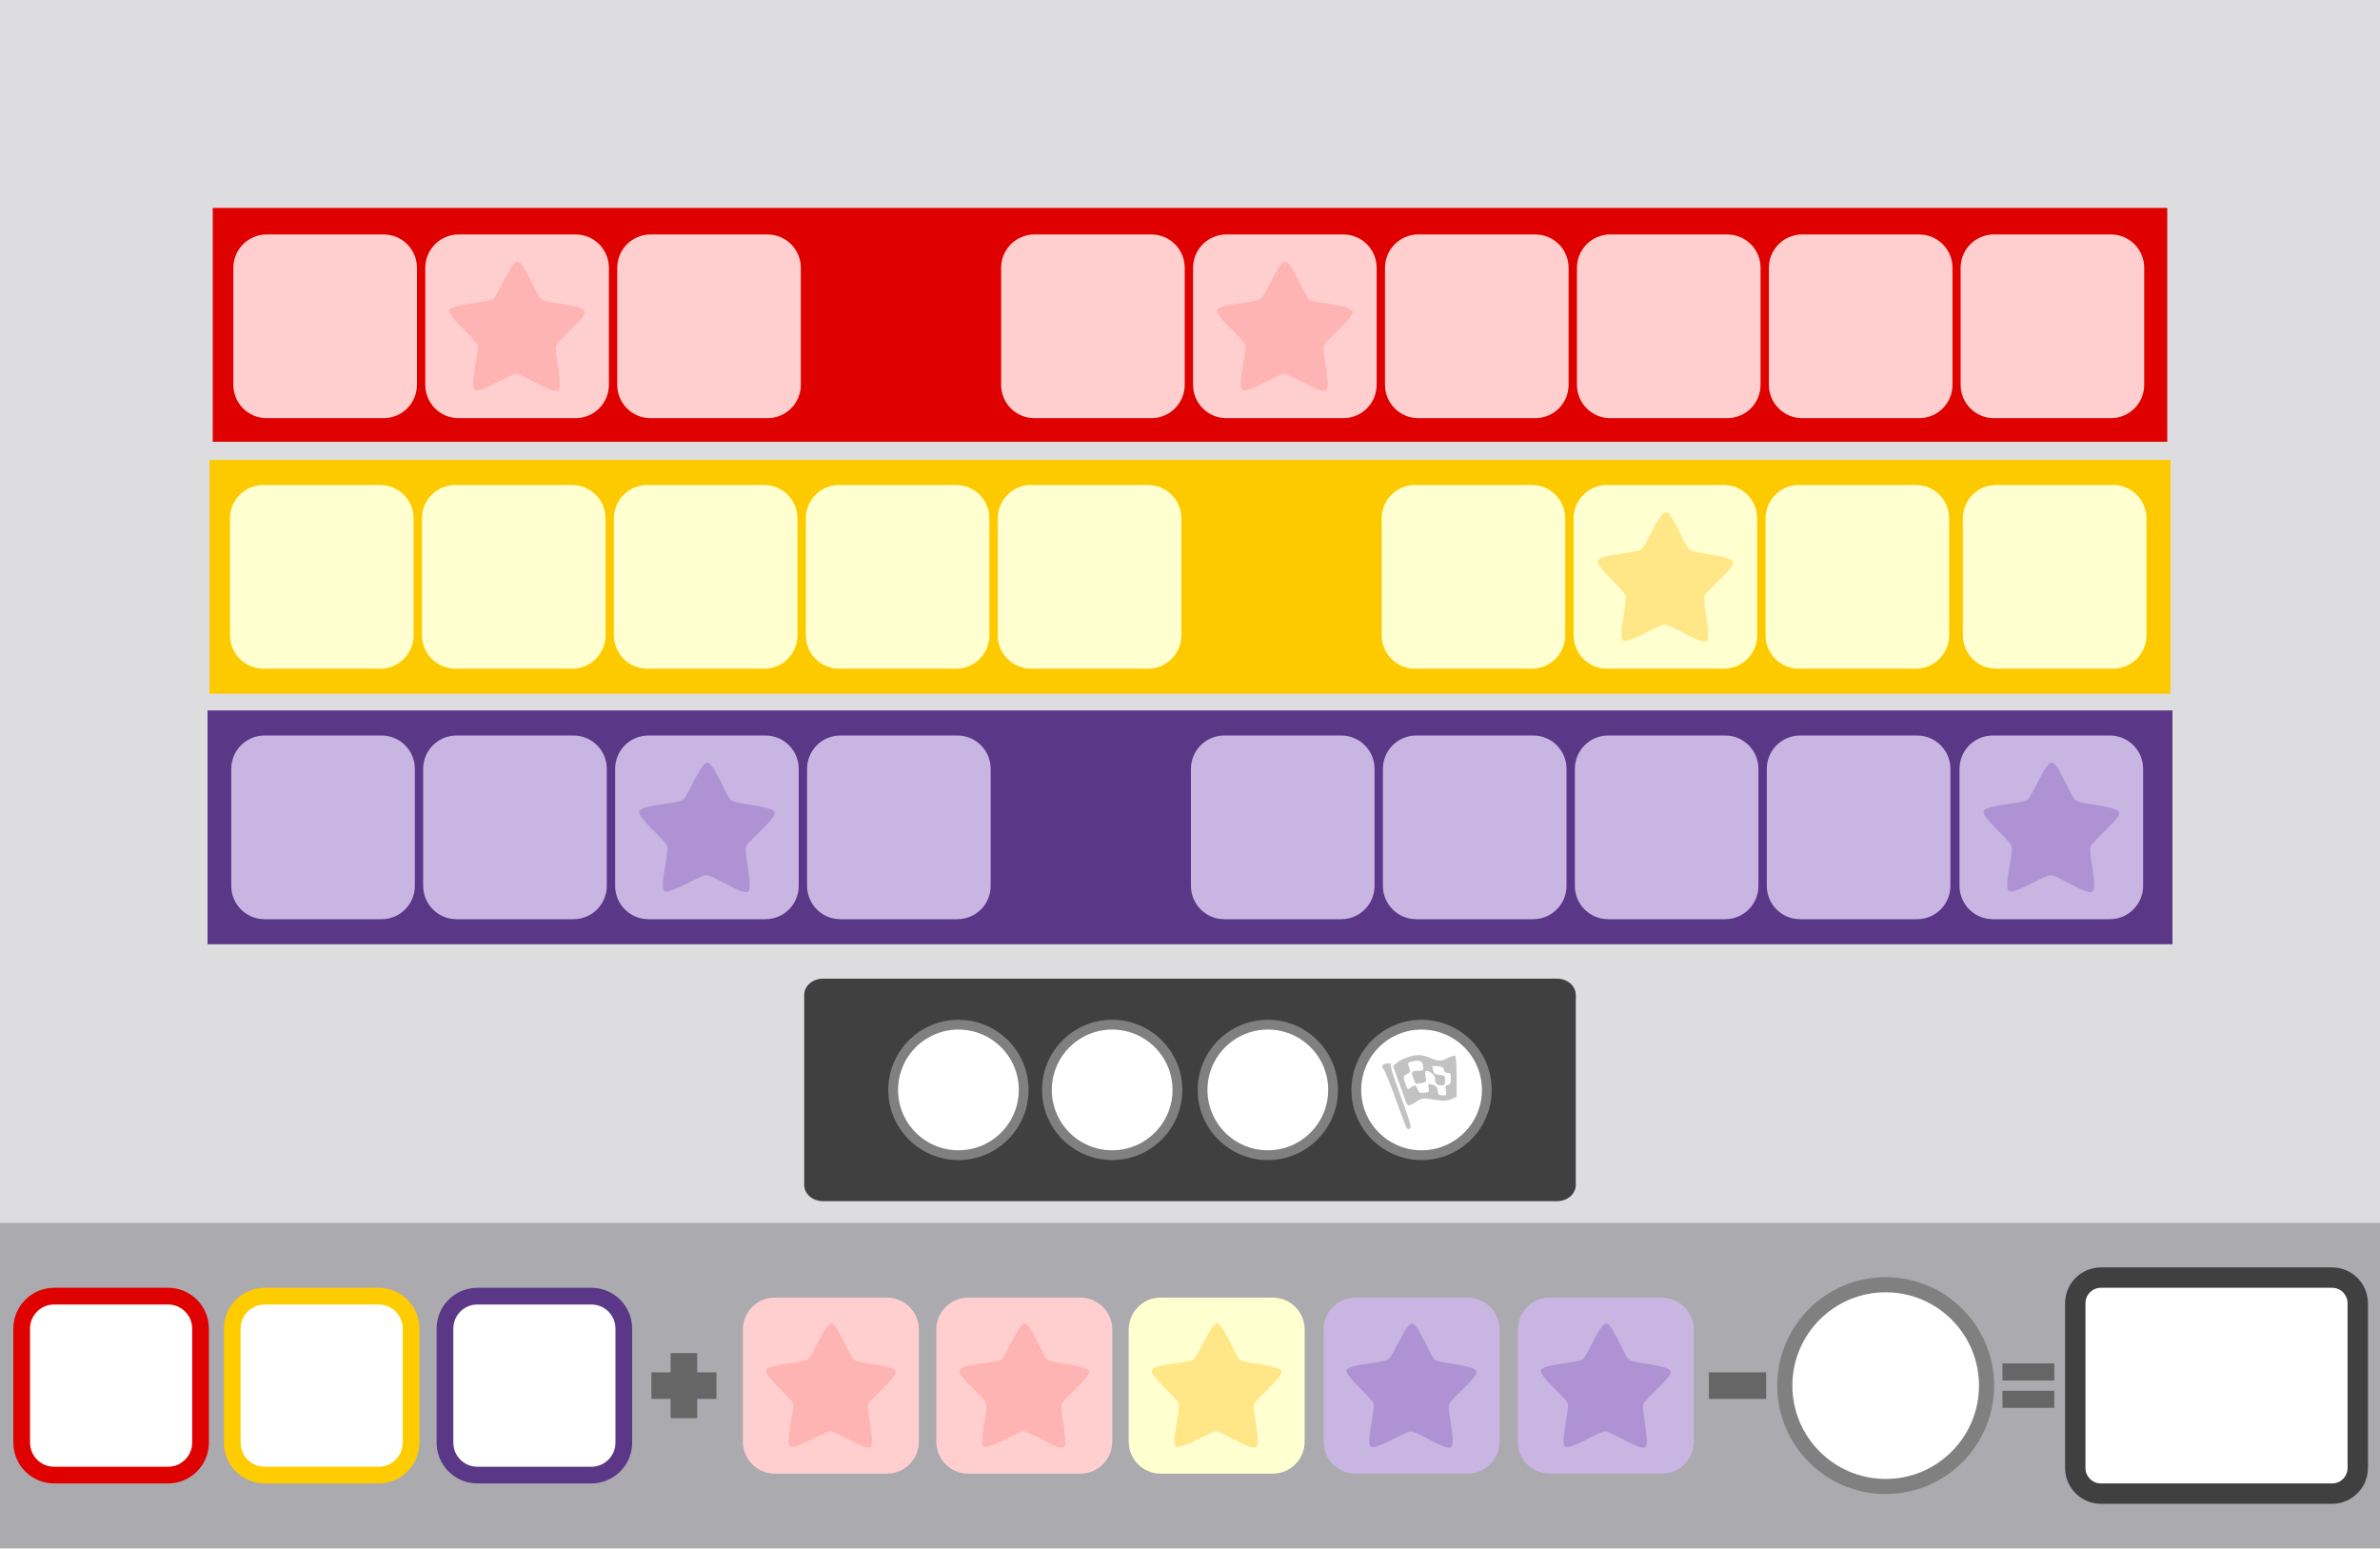
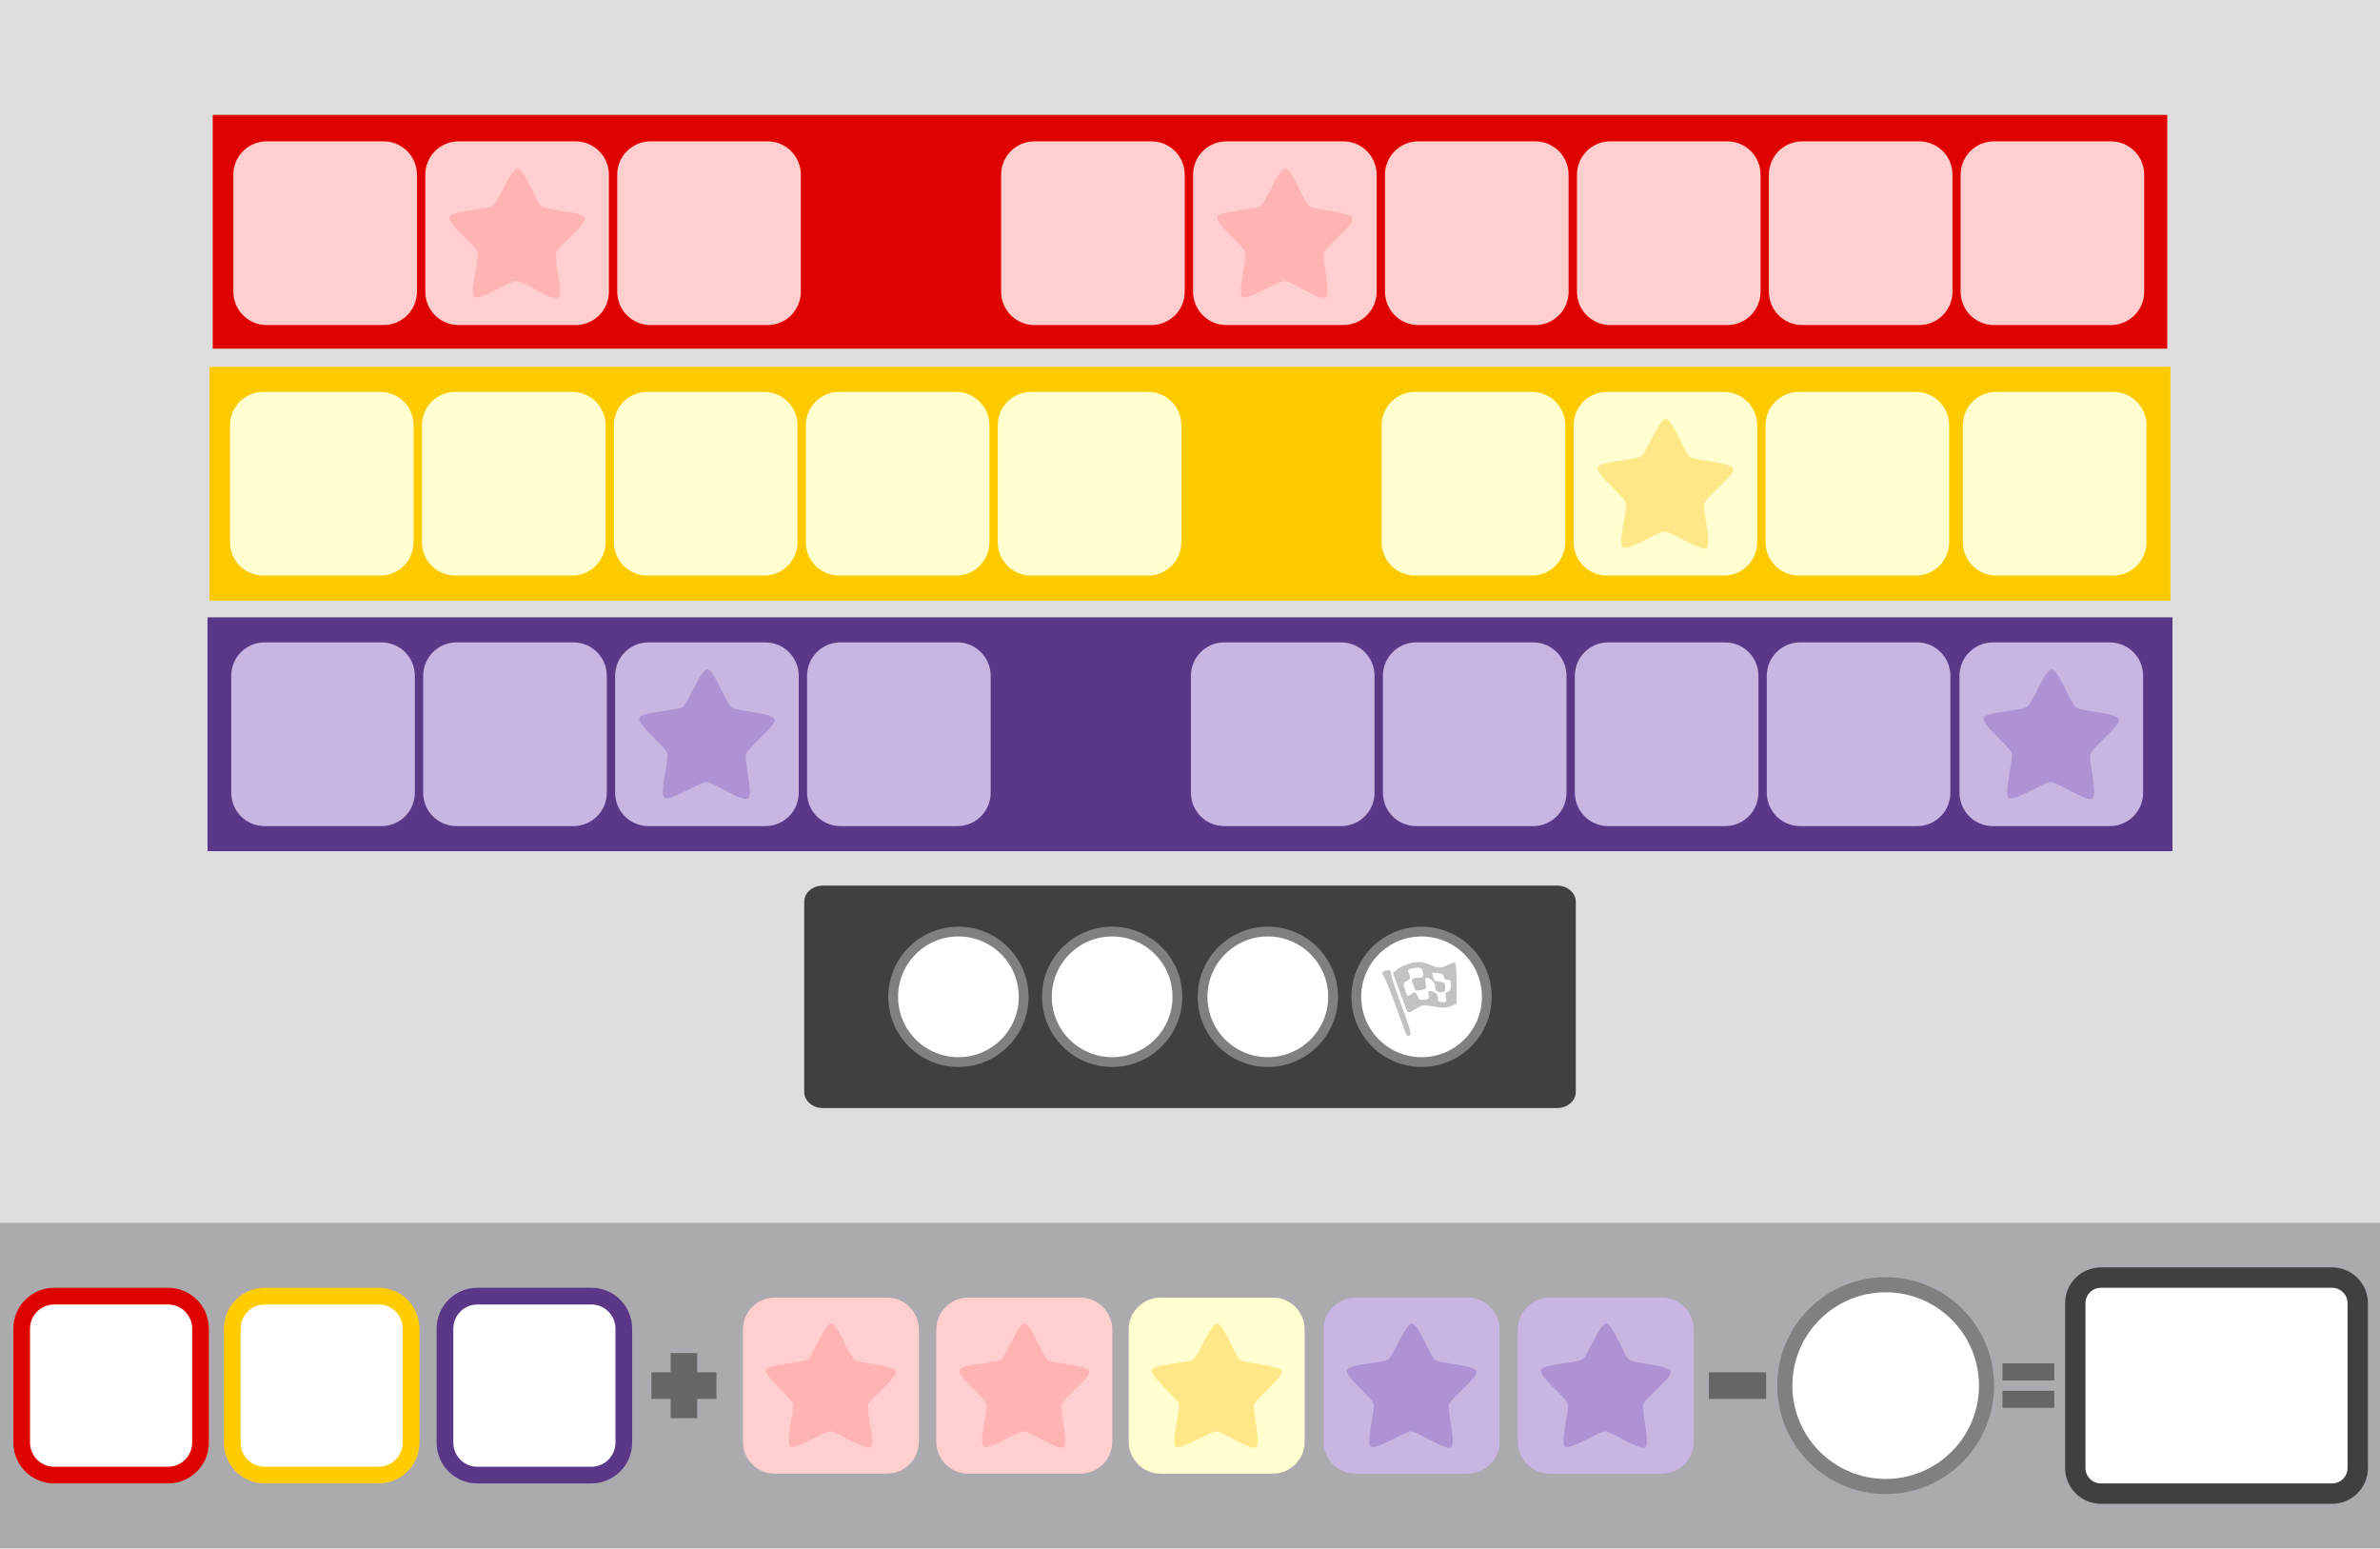
<svg xmlns="http://www.w3.org/2000/svg" width="584.266" height="380.070" viewBox="0 0 584.266 380.070">
  <rect x="0.000" y="0.000" width="584.266" height="321.613" fill="#dddddf" />
  <rect x="0.000" y="300.195" width="584.266" height="79.875" fill="#aaaaaf" />
-   <rect x="52.223" y="51.047" width="479.820" height="57.398" fill="#df0000" />
-   <rect x="50.947" y="174.394" width="482.371" height="57.398" fill="#5a3787" />
-   <rect x="51.432" y="112.894" width="481.402" height="57.398" fill="#fdca00" />
-   <path d="M 65.477,57.550 L 94.160,57.550 C 98.703,57.550 102.356,61.207 102.356,65.750 L 102.356,94.449 C 102.356,98.992 98.703,102.648 94.160,102.648 L 65.477,102.648 C 60.938,102.648 57.285,98.992 57.285,94.449 L 57.285,65.750 C 57.285,61.207 60.938,57.550 65.477,57.550" fill="#ffcfcf" />
-   <path d="M 253.961,57.550 L 282.641,57.550 C 287.180,57.550 290.836,61.207 290.836,65.750 L 290.836,94.449 C 290.836,98.992 287.180,102.648 282.641,102.648 L 253.961,102.648 C 249.422,102.648 245.766,98.992 245.766,94.449 L 245.766,65.750 C 245.766,61.207 249.422,57.550 253.961,57.550" fill="#ffcfcf" />
-   <path d="M 301.078,57.550 L 329.762,57.550 C 334.301,57.550 337.953,61.207 337.953,65.750 L 337.953,94.449 C 337.953,98.992 334.301,102.648 329.762,102.648 L 301.078,102.648 C 296.539,102.648 292.887,98.992 292.887,94.449 L 292.887,65.750 C 292.887,61.207 296.539,57.550 301.078,57.550" fill="#ffcfcf" />
-   <path d="M 395.317,57.550 L 424.000,57.550 C 428.543,57.550 432.199,61.207 432.199,65.750 L 432.199,94.449 C 432.199,98.992 428.543,102.648 424.000,102.648 L 395.317,102.648 C 390.781,102.648 387.125,98.992 387.125,94.449 L 387.125,65.750 C 387.125,61.207 390.781,57.550 395.317,57.550" fill="#ffcfcf" />
-   <path d="M 442.438,57.550 L 471.121,57.550 C 475.660,57.550 479.317,61.207 479.317,65.750 L 479.317,94.449 C 479.317,98.992 475.660,102.648 471.121,102.648 L 442.438,102.648 C 437.899,102.648 434.246,98.992 434.246,94.449 L 434.246,65.750 C 434.246,61.207 437.899,57.550 442.438,57.550" fill="#ffcfcf" />
-   <path d="M 112.602,57.550 L 141.285,57.550 C 145.821,57.550 149.477,61.207 149.477,65.750 L 149.477,94.449 C 149.477,98.992 145.821,102.648 141.285,102.648 L 112.602,102.648 C 108.059,102.648 104.403,98.992 104.403,94.449 L 104.403,65.750 C 104.403,61.207 108.059,57.550 112.602,57.550" fill="#ffcfcf" />
-   <path d="M 64.659,119.050 L 93.338,119.050 C 97.881,119.050 101.537,122.707 101.537,127.246 L 101.537,155.945 C 101.537,160.488 97.881,164.144 93.338,164.144 L 64.659,164.144 C 60.120,164.144 56.463,160.488 56.463,155.945 L 56.463,127.246 C 56.463,122.707 60.120,119.050 64.659,119.050" fill="#ffffcf" />
-   <path d="M 111.776,119.050 L 140.459,119.050 C 145.002,119.050 148.655,122.707 148.655,127.246 L 148.655,155.945 C 148.655,160.488 145.002,164.144 140.459,164.144 L 111.776,164.144 C 107.237,164.144 103.584,160.488 103.584,155.945 L 103.584,127.246 C 103.584,122.707 107.237,119.050 111.776,119.050" fill="#ffffcf" />
-   <path d="M 158.901,119.050 L 187.584,119.050 C 192.120,119.050 195.776,122.707 195.776,127.246 L 195.776,155.945 C 195.776,160.488 192.120,164.144 187.584,164.144 L 158.901,164.144 C 154.358,164.144 150.702,160.488 150.702,155.945 L 150.702,127.246 C 150.702,122.707 154.358,119.050 158.901,119.050" fill="#ffffcf" />
-   <path d="M 206.018,119.050 L 234.702,119.050 C 239.241,119.050 242.893,122.707 242.893,127.246 L 242.893,155.945 C 242.893,160.488 239.241,164.144 234.702,164.144 L 206.018,164.144 C 201.479,164.144 197.823,160.488 197.823,155.945 L 197.823,127.246 C 197.823,122.707 201.479,119.050 206.018,119.050" fill="#ffffcf" />
-   <path d="M 253.139,119.050 L 281.823,119.050 C 286.358,119.050 290.014,122.707 290.014,127.246 L 290.014,155.945 C 290.014,160.488 286.358,164.144 281.823,164.144 L 253.139,164.144 C 248.596,164.144 244.940,160.488 244.940,155.945 L 244.940,127.246 C 244.940,122.707 248.596,119.050 253.139,119.050" fill="#ffffcf" />
-   <path d="M 347.377,119.050 L 376.061,119.050 C 380.600,119.050 384.252,122.707 384.252,127.246 L 384.252,155.945 C 384.252,160.488 380.600,164.144 376.061,164.144 L 347.377,164.144 C 342.838,164.144 339.186,160.488 339.186,155.945 L 339.186,127.246 C 339.186,122.707 342.838,119.050 347.377,119.050" fill="#ffffcf" />
-   <path d="M 394.498,119.050 L 423.178,119.050 C 427.721,119.050 431.377,122.707 431.377,127.246 L 431.377,155.945 C 431.377,160.488 427.721,164.144 423.178,164.144 L 394.498,164.144 C 389.959,164.144 386.303,160.488 386.303,155.945 L 386.303,127.246 C 386.303,122.707 389.959,119.050 394.498,119.050" fill="#ffffcf" />
-   <path d="M 441.616,119.050 L 470.299,119.050 C 474.842,119.050 478.498,122.707 478.498,127.246 L 478.498,155.945 C 478.498,160.488 474.842,164.144 470.299,164.144 L 441.616,164.144 C 437.080,164.144 433.424,160.488 433.424,155.945 L 433.424,127.246 C 433.424,122.707 437.080,119.050 441.616,119.050" fill="#ffffcf" />
-   <path d="M 64.962,180.543 L 93.647,180.543 C 98.189,180.543 101.841,184.203 101.841,188.746 L 101.841,217.445 C 101.841,221.988 98.189,225.644 93.647,225.644 L 64.962,225.644 C 60.423,225.644 56.771,221.988 56.771,217.445 L 56.771,188.746 C 56.771,184.203 60.423,180.543 64.962,180.543" fill="#c8b5e1" />
-   <path d="M 112.084,180.543 L 140.763,180.543 C 145.306,180.543 148.963,184.203 148.963,188.746 L 148.963,217.445 C 148.963,221.988 145.306,225.644 140.763,225.644 L 112.084,225.644 C 107.546,225.644 103.888,221.988 103.888,217.445 L 103.888,188.746 C 103.888,184.203 107.546,180.543 112.084,180.543" fill="#c8b5e1" />
-   <path d="M 159.202,180.543 L 187.884,180.543 C 192.428,180.543 196.081,184.203 196.081,188.746 L 196.081,217.445 C 196.081,221.988 192.428,225.644 187.884,225.644 L 159.202,225.644 C 154.662,225.644 151.009,221.988 151.009,217.445 L 151.009,188.746 C 151.009,184.203 154.662,180.543 159.202,180.543" fill="#c8b5e1" />
-   <path d="M 206.326,180.543 L 235.009,180.543 C 239.546,180.543 243.201,184.203 243.201,188.746 L 243.201,217.445 C 243.201,221.988 239.546,225.644 235.009,225.644 L 206.326,225.644 C 201.783,225.644 198.128,221.988 198.128,217.445 L 198.128,188.746 C 198.128,184.203 201.783,180.543 206.326,180.543" fill="#c8b5e1" />
-   <path d="M 300.564,180.543 L 329.248,180.543 C 333.783,180.543 337.439,184.203 337.439,188.746 L 337.439,217.445 C 337.439,221.988 333.783,225.644 329.248,225.644 L 300.564,225.644 C 296.022,225.644 292.365,221.988 292.365,217.445 L 292.365,188.746 C 292.365,184.203 296.022,180.543 300.564,180.543" fill="#c8b5e1" />
-   <path d="M 347.686,180.543 L 376.365,180.543 C 380.904,180.543 384.561,184.203 384.561,188.746 L 384.561,217.445 C 384.561,221.988 380.904,225.644 376.365,225.644 L 347.686,225.644 C 343.147,225.644 339.490,221.988 339.490,217.445 L 339.490,188.746 C 339.490,184.203 343.147,180.543 347.686,180.543" fill="#c8b5e1" />
-   <path d="M 394.803,180.543 L 423.486,180.543 C 428.025,180.543 431.678,184.203 431.678,188.746 L 431.678,217.445 C 431.678,221.988 428.025,225.644 423.486,225.644 L 394.803,225.644 C 390.264,225.644 386.611,221.988 386.611,217.445 L 386.611,188.746 C 386.611,184.203 390.264,180.543 394.803,180.543" fill="#c8b5e1" />
-   <path d="M 441.924,180.543 L 470.604,180.543 C 475.147,180.543 478.803,184.203 478.803,188.746 L 478.803,217.445 C 478.803,221.988 475.147,225.644 470.604,225.644 L 441.924,225.644 C 437.385,225.644 433.729,221.988 433.729,217.445 L 433.729,188.746 C 433.729,184.203 437.385,180.543 441.924,180.543" fill="#c8b5e1" />
-   <path d="M 159.719,57.550 L 188.403,57.550 C 192.942,57.550 196.594,61.207 196.594,65.750 L 196.594,94.449 C 196.594,98.992 192.942,102.648 188.403,102.648 L 159.719,102.648 C 155.180,102.648 151.524,98.992 151.524,94.449 L 151.524,65.750 C 151.524,61.207 155.180,57.550 159.719,57.550" fill="#ffcfcf" />
-   <path d="M 348.199,57.550 L 376.879,57.550 C 381.422,57.550 385.078,61.207 385.078,65.750 L 385.078,94.449 C 385.078,98.992 381.422,102.648 376.879,102.648 L 348.199,102.648 C 343.660,102.648 340.004,98.992 340.004,94.449 L 340.004,65.750 C 340.004,61.207 343.660,57.550 348.199,57.550" fill="#ffcfcf" />
-   <path d="M 137.043,95.883 C 135.699,96.840 128.461,91.843 126.809,91.832 C 125.156,91.816 117.836,96.691 116.508,95.707 C 115.180,94.726 117.695,86.297 117.199,84.722 C 116.703,83.148 109.805,77.691 110.328,76.125 C 110.852,74.558 119.645,74.347 120.988,73.386 C 122.332,72.429 125.395,64.183 127.043,64.195 C 128.695,64.211 131.613,72.507 132.942,73.488 C 134.270,74.472 143.059,74.832 143.555,76.406 C 144.051,77.980 137.063,83.320 136.539,84.886 C 136.016,86.453 138.387,94.922 137.043,95.883" fill="#ffb4b4" />
-   <path d="M 325.524,95.883 C 324.180,96.840 316.942,91.843 315.289,91.832 C 313.637,91.816 306.317,96.691 304.988,95.707 C 303.660,94.726 306.176,86.297 305.680,84.722 C 305.184,83.148 298.285,77.691 298.809,76.125 C 299.332,74.558 308.125,74.347 309.469,73.386 C 310.813,72.429 313.875,64.183 315.524,64.195 C 317.176,64.211 320.094,72.507 321.422,73.488 C 322.750,74.472 331.539,74.832 332.035,76.406 C 332.531,77.980 325.543,83.320 325.020,84.886 C 324.496,86.453 326.867,94.922 325.524,95.883" fill="#ffb4b4" />
-   <path d="M 418.944,157.379 C 417.600,158.340 410.362,153.340 408.709,153.328 C 407.061,153.312 399.737,158.187 398.409,157.203 C 397.080,156.222 399.596,147.793 399.100,146.218 C 398.604,144.644 391.705,139.187 392.229,137.621 C 392.752,136.054 401.545,135.843 402.889,134.883 C 404.233,133.925 407.295,125.679 408.944,125.691 C 410.596,125.707 413.514,134.004 414.842,134.984 C 416.170,135.968 424.959,136.328 425.455,137.902 C 425.952,139.480 418.963,144.820 418.440,146.383 C 417.916,147.949 420.287,156.422 418.944,157.379" fill="#ffe788" />
-   <path d="M 183.647,218.875 C 182.303,219.836 175.064,214.840 173.417,214.824 C 171.764,214.808 164.439,219.683 163.111,218.703 C 161.787,217.718 164.303,209.293 163.803,207.715 C 163.307,206.140 156.412,200.683 156.936,199.117 C 157.459,197.550 166.253,197.340 167.596,196.383 C 168.939,195.422 171.999,187.175 173.650,187.187 C 175.298,187.203 178.221,195.500 179.546,196.484 C 180.874,197.465 189.662,197.828 190.158,199.402 C 190.654,200.976 183.667,206.316 183.143,207.883 C 182.619,209.445 184.990,217.918 183.647,218.875" fill="#af92d3" />
-   <path d="M 489.504,57.550 L 518.188,57.550 C 522.727,57.550 526.383,61.207 526.383,65.750 L 526.383,94.449 C 526.383,98.992 522.727,102.648 518.188,102.648 L 489.504,102.648 C 484.965,102.648 481.313,98.992 481.313,94.449 L 481.313,65.750 C 481.313,61.207 484.965,57.550 489.504,57.550" fill="#ffcfcf" />
-   <path d="M 490.057,119.050 L 518.737,119.050 C 523.280,119.050 526.936,122.707 526.936,127.246 L 526.936,155.945 C 526.936,160.488 523.280,164.144 518.737,164.144 L 490.057,164.144 C 485.518,164.144 481.866,160.488 481.866,155.945 L 481.866,127.246 C 481.866,122.707 485.518,119.050 490.057,119.050" fill="#ffffcf" />
-   <path d="M 489.240,180.543 L 517.920,180.543 C 522.463,180.543 526.119,184.203 526.119,188.746 L 526.119,217.445 C 526.119,221.988 522.463,225.644 517.920,225.644 L 489.240,225.644 C 484.701,225.644 481.045,221.988 481.045,217.445 L 481.045,188.746 C 481.045,184.203 484.701,180.543 489.240,180.543" fill="#c8b5e1" />
-   <path d="M 513.686,218.875 C 512.342,219.836 505.104,214.840 503.451,214.824 C 501.799,214.808 494.479,219.683 493.150,218.703 C 491.822,217.718 494.338,209.293 493.842,207.715 C 493.346,206.140 486.447,200.683 486.971,199.117 C 487.494,197.550 496.287,197.340 497.631,196.383 C 498.975,195.422 502.037,187.175 503.686,187.187 C 505.338,187.203 508.256,195.500 509.584,196.484 C 510.912,197.465 519.701,197.828 520.197,199.402 C 520.693,200.976 513.705,206.316 513.182,207.883 C 512.658,209.445 515.029,217.918 513.686,218.875" fill="#af92d3" />
+   <rect x="52.223" y="28.193" width="479.820" height="57.398" fill="#df0000" />
+   <rect x="50.947" y="151.540" width="482.371" height="57.398" fill="#5a3787" />
+   <rect x="51.432" y="90.040" width="481.402" height="57.398" fill="#fdca00" />
+   <path d="M 65.477,34.696 L 94.160,34.696 C 98.703,34.696 102.356,38.353 102.356,42.896 L 102.356,71.595 C 102.356,76.138 98.703,79.794 94.160,79.794 L 65.477,79.794 C 60.938,79.794 57.285,76.138 57.285,71.595 L 57.285,42.896 C 57.285,38.353 60.938,34.696 65.477,34.696" fill="#ffcfcf" />
+   <path d="M 253.961,34.696 L 282.641,34.696 C 287.180,34.696 290.836,38.353 290.836,42.896 L 290.836,71.595 C 290.836,76.138 287.180,79.794 282.641,79.794 L 253.961,79.794 C 249.422,79.794 245.766,76.138 245.766,71.595 L 245.766,42.896 C 245.766,38.353 249.422,34.696 253.961,34.696" fill="#ffcfcf" />
+   <path d="M 301.078,34.696 L 329.762,34.696 C 334.301,34.696 337.953,38.353 337.953,42.896 L 337.953,71.595 C 337.953,76.138 334.301,79.794 329.762,79.794 L 301.078,79.794 C 296.539,79.794 292.887,76.138 292.887,71.595 L 292.887,42.896 C 292.887,38.353 296.539,34.696 301.078,34.696" fill="#ffcfcf" />
+   <path d="M 395.317,34.696 L 424.000,34.696 C 428.543,34.696 432.199,38.353 432.199,42.896 L 432.199,71.595 C 432.199,76.138 428.543,79.794 424.000,79.794 L 395.317,79.794 C 390.781,79.794 387.125,76.138 387.125,71.595 L 387.125,42.896 C 387.125,38.353 390.781,34.696 395.317,34.696" fill="#ffcfcf" />
+   <path d="M 442.438,34.696 L 471.121,34.696 C 475.660,34.696 479.317,38.353 479.317,42.896 L 479.317,71.595 C 479.317,76.138 475.660,79.794 471.121,79.794 L 442.438,79.794 C 437.899,79.794 434.246,76.138 434.246,71.595 L 434.246,42.896 C 434.246,38.353 437.899,34.696 442.438,34.696" fill="#ffcfcf" />
+   <path d="M 112.602,34.696 L 141.285,34.696 C 145.821,34.696 149.477,38.353 149.477,42.896 L 149.477,71.595 C 149.477,76.138 145.821,79.794 141.285,79.794 L 112.602,79.794 C 108.059,79.794 104.403,76.138 104.403,71.595 L 104.403,42.896 C 104.403,38.353 108.059,34.696 112.602,34.696" fill="#ffcfcf" />
+   <path d="M 64.659,96.196 L 93.338,96.196 C 97.881,96.196 101.537,99.853 101.537,104.392 L 101.537,133.091 C 101.537,137.634 97.881,141.290 93.338,141.290 L 64.659,141.290 C 60.120,141.290 56.463,137.634 56.463,133.091 L 56.463,104.392 C 56.463,99.853 60.120,96.196 64.659,96.196" fill="#ffffcf" />
+   <path d="M 111.776,96.196 L 140.459,96.196 C 145.002,96.196 148.655,99.853 148.655,104.392 L 148.655,133.091 C 148.655,137.634 145.002,141.290 140.459,141.290 L 111.776,141.290 C 107.237,141.290 103.584,137.634 103.584,133.091 L 103.584,104.392 C 103.584,99.853 107.237,96.196 111.776,96.196" fill="#ffffcf" />
+   <path d="M 158.901,96.196 L 187.584,96.196 C 192.120,96.196 195.776,99.853 195.776,104.392 L 195.776,133.091 C 195.776,137.634 192.120,141.290 187.584,141.290 L 158.901,141.290 C 154.358,141.290 150.702,137.634 150.702,133.091 L 150.702,104.392 C 150.702,99.853 154.358,96.196 158.901,96.196" fill="#ffffcf" />
+   <path d="M 206.018,96.196 L 234.702,96.196 C 239.241,96.196 242.893,99.853 242.893,104.392 L 242.893,133.091 C 242.893,137.634 239.241,141.290 234.702,141.290 L 206.018,141.290 C 201.479,141.290 197.823,137.634 197.823,133.091 L 197.823,104.392 C 197.823,99.853 201.479,96.196 206.018,96.196" fill="#ffffcf" />
+   <path d="M 253.139,96.196 L 281.823,96.196 C 286.358,96.196 290.014,99.853 290.014,104.392 L 290.014,133.091 C 290.014,137.634 286.358,141.290 281.823,141.290 L 253.139,141.290 C 248.596,141.290 244.940,137.634 244.940,133.091 L 244.940,104.392 C 244.940,99.853 248.596,96.196 253.139,96.196" fill="#ffffcf" />
+   <path d="M 347.377,96.196 L 376.061,96.196 C 380.600,96.196 384.252,99.853 384.252,104.392 L 384.252,133.091 C 384.252,137.634 380.600,141.290 376.061,141.290 L 347.377,141.290 C 342.838,141.290 339.186,137.634 339.186,133.091 L 339.186,104.392 C 339.186,99.853 342.838,96.196 347.377,96.196" fill="#ffffcf" />
+   <path d="M 394.498,96.196 L 423.178,96.196 C 427.721,96.196 431.377,99.853 431.377,104.392 L 431.377,133.091 C 431.377,137.634 427.721,141.290 423.178,141.290 L 394.498,141.290 C 389.959,141.290 386.303,137.634 386.303,133.091 L 386.303,104.392 C 386.303,99.853 389.959,96.196 394.498,96.196" fill="#ffffcf" />
+   <path d="M 441.616,96.196 L 470.299,96.196 C 474.842,96.196 478.498,99.853 478.498,104.392 L 478.498,133.091 C 478.498,137.634 474.842,141.290 470.299,141.290 L 441.616,141.290 C 437.080,141.290 433.424,137.634 433.424,133.091 L 433.424,104.392 C 433.424,99.853 437.080,96.196 441.616,96.196" fill="#ffffcf" />
+   <path d="M 64.962,157.689 L 93.647,157.689 C 98.189,157.689 101.841,161.349 101.841,165.892 L 101.841,194.591 C 101.841,199.134 98.189,202.790 93.647,202.790 L 64.962,202.790 C 60.423,202.790 56.771,199.134 56.771,194.591 L 56.771,165.892 C 56.771,161.349 60.423,157.689 64.962,157.689" fill="#c8b5e1" />
+   <path d="M 112.084,157.689 L 140.763,157.689 C 145.306,157.689 148.963,161.349 148.963,165.892 L 148.963,194.591 C 148.963,199.134 145.306,202.790 140.763,202.790 L 112.084,202.790 C 107.546,202.790 103.888,199.134 103.888,194.591 L 103.888,165.892 C 103.888,161.349 107.546,157.689 112.084,157.689" fill="#c8b5e1" />
+   <path d="M 159.202,157.689 L 187.884,157.689 C 192.428,157.689 196.081,161.349 196.081,165.892 L 196.081,194.591 C 196.081,199.134 192.428,202.790 187.884,202.790 L 159.202,202.790 C 154.662,202.790 151.009,199.134 151.009,194.591 L 151.009,165.892 C 151.009,161.349 154.662,157.689 159.202,157.689" fill="#c8b5e1" />
+   <path d="M 206.326,157.689 L 235.009,157.689 C 239.546,157.689 243.201,161.349 243.201,165.892 L 243.201,194.591 C 243.201,199.134 239.546,202.790 235.009,202.790 L 206.326,202.790 C 201.783,202.790 198.128,199.134 198.128,194.591 L 198.128,165.892 C 198.128,161.349 201.783,157.689 206.326,157.689" fill="#c8b5e1" />
+   <path d="M 300.564,157.689 L 329.248,157.689 C 333.783,157.689 337.439,161.349 337.439,165.892 L 337.439,194.591 C 337.439,199.134 333.783,202.790 329.248,202.790 L 300.564,202.790 C 296.022,202.790 292.365,199.134 292.365,194.591 L 292.365,165.892 C 292.365,161.349 296.022,157.689 300.564,157.689" fill="#c8b5e1" />
+   <path d="M 347.686,157.689 L 376.365,157.689 C 380.904,157.689 384.561,161.349 384.561,165.892 L 384.561,194.591 C 384.561,199.134 380.904,202.790 376.365,202.790 L 347.686,202.790 C 343.147,202.790 339.490,199.134 339.490,194.591 L 339.490,165.892 C 339.490,161.349 343.147,157.689 347.686,157.689" fill="#c8b5e1" />
+   <path d="M 394.803,157.689 L 423.486,157.689 C 428.025,157.689 431.678,161.349 431.678,165.892 L 431.678,194.591 C 431.678,199.134 428.025,202.790 423.486,202.790 L 394.803,202.790 C 390.264,202.790 386.611,199.134 386.611,194.591 L 386.611,165.892 C 386.611,161.349 390.264,157.689 394.803,157.689" fill="#c8b5e1" />
+   <path d="M 441.924,157.689 L 470.604,157.689 C 475.147,157.689 478.803,161.349 478.803,165.892 L 478.803,194.591 C 478.803,199.134 475.147,202.790 470.604,202.790 L 441.924,202.790 C 437.385,202.790 433.729,199.134 433.729,194.591 L 433.729,165.892 C 433.729,161.349 437.385,157.689 441.924,157.689" fill="#c8b5e1" />
+   <path d="M 159.719,34.696 L 188.403,34.696 C 192.942,34.696 196.594,38.353 196.594,42.896 L 196.594,71.595 C 196.594,76.138 192.942,79.794 188.403,79.794 L 159.719,79.794 C 155.180,79.794 151.524,76.138 151.524,71.595 L 151.524,42.896 C 151.524,38.353 155.180,34.696 159.719,34.696" fill="#ffcfcf" />
+   <path d="M 348.199,34.696 L 376.879,34.696 C 381.422,34.696 385.078,38.353 385.078,42.896 L 385.078,71.595 C 385.078,76.138 381.422,79.794 376.879,79.794 L 348.199,79.794 C 343.660,79.794 340.004,76.138 340.004,71.595 L 340.004,42.896 C 340.004,38.353 343.660,34.696 348.199,34.696" fill="#ffcfcf" />
+   <path d="M 137.043,73.029 C 135.699,73.986 128.461,68.989 126.809,68.978 C 125.156,68.962 117.836,73.837 116.508,72.853 C 115.180,71.872 117.695,63.443 117.199,61.868 C 116.703,60.294 109.805,54.837 110.328,53.271 C 110.852,51.704 119.645,51.493 120.988,50.532 C 122.332,49.575 125.395,41.329 127.043,41.341 C 128.695,41.357 131.613,49.653 132.942,50.634 C 134.270,51.618 143.059,51.978 143.555,53.552 C 144.051,55.126 137.063,60.466 136.539,62.032 C 136.016,63.599 138.387,72.068 137.043,73.029" fill="#ffb4b4" />
+   <path d="M 325.524,73.029 C 324.180,73.986 316.942,68.989 315.289,68.978 C 313.637,68.962 306.317,73.837 304.988,72.853 C 303.660,71.872 306.176,63.443 305.680,61.868 C 305.184,60.294 298.285,54.837 298.809,53.271 C 299.332,51.704 308.125,51.493 309.469,50.532 C 310.813,49.575 313.875,41.329 315.524,41.341 C 317.176,41.357 320.094,49.653 321.422,50.634 C 322.750,51.618 331.539,51.978 332.035,53.552 C 332.531,55.126 325.543,60.466 325.020,62.032 C 324.496,63.599 326.867,72.068 325.524,73.029" fill="#ffb4b4" />
+   <path d="M 418.944,134.525 C 417.600,135.486 410.362,130.486 408.709,130.474 C 407.061,130.458 399.737,135.333 398.409,134.349 C 397.080,133.368 399.596,124.939 399.100,123.364 C 398.604,121.790 391.705,116.333 392.229,114.767 C 392.752,113.200 401.545,112.989 402.889,112.029 C 404.233,111.071 407.295,102.825 408.944,102.837 C 410.596,102.853 413.514,111.150 414.842,112.130 C 416.170,113.114 424.959,113.474 425.455,115.048 C 425.952,116.626 418.963,121.966 418.440,123.529 C 417.916,125.095 420.287,133.568 418.944,134.525" fill="#ffe788" />
+   <path d="M 183.647,196.021 C 182.303,196.982 175.064,191.986 173.417,191.970 C 171.764,191.954 164.439,196.829 163.111,195.849 C 161.787,194.864 164.303,186.439 163.803,184.861 C 163.307,183.286 156.412,177.829 156.936,176.263 C 157.459,174.696 166.253,174.486 167.596,173.529 C 168.939,172.568 171.999,164.321 173.650,164.333 C 175.298,164.349 178.221,172.646 179.546,173.630 C 180.874,174.611 189.662,174.974 190.158,176.548 C 190.654,178.122 183.667,183.462 183.143,185.029 C 182.619,186.591 184.990,195.064 183.647,196.021" fill="#af92d3" />
+   <path d="M 489.504,34.696 L 518.188,34.696 C 522.727,34.696 526.383,38.353 526.383,42.896 L 526.383,71.595 C 526.383,76.138 522.727,79.794 518.188,79.794 L 489.504,79.794 C 484.965,79.794 481.313,76.138 481.313,71.595 L 481.313,42.896 C 481.313,38.353 484.965,34.696 489.504,34.696" fill="#ffcfcf" />
+   <path d="M 490.057,96.196 L 518.737,96.196 C 523.280,96.196 526.936,99.853 526.936,104.392 L 526.936,133.091 C 526.936,137.634 523.280,141.290 518.737,141.290 L 490.057,141.290 C 485.518,141.290 481.866,137.634 481.866,133.091 L 481.866,104.392 C 481.866,99.853 485.518,96.196 490.057,96.196" fill="#ffffcf" />
+   <path d="M 489.240,157.689 L 517.920,157.689 C 522.463,157.689 526.119,161.349 526.119,165.892 L 526.119,194.591 C 526.119,199.134 522.463,202.790 517.920,202.790 L 489.240,202.790 C 484.701,202.790 481.045,199.134 481.045,194.591 L 481.045,165.892 C 481.045,161.349 484.701,157.689 489.240,157.689" fill="#c8b5e1" />
+   <path d="M 513.686,196.021 C 512.342,196.982 505.104,191.986 503.451,191.970 C 501.799,191.954 494.479,196.829 493.150,195.849 C 491.822,194.864 494.338,186.439 493.842,184.861 C 493.346,183.286 486.447,177.829 486.971,176.263 C 487.494,174.696 496.287,174.486 497.631,173.529 C 498.975,172.568 502.037,164.321 503.686,164.333 C 505.338,164.349 508.256,172.646 509.584,173.630 C 510.912,174.611 519.701,174.974 520.197,176.548 C 520.693,178.122 513.705,183.462 513.182,185.029 C 512.658,186.591 515.029,195.064 513.686,196.021" fill="#af92d3" />
  <path d="M 190.235,318.519 L 217.727,318.519 C 222.074,318.519 225.578,322.027 225.578,326.379 L 225.578,353.882 C 225.578,358.242 222.074,361.746 217.727,361.746 L 190.235,361.746 C 185.879,361.746 182.379,358.242 182.379,353.882 L 182.379,326.379 C 182.379,322.027 185.879,318.519 190.235,318.519" fill="#ffcfcf" />
  <path d="M 213.660,355.261 C 212.371,356.179 205.434,351.390 203.852,351.375 C 202.270,351.363 195.250,356.035 193.981,355.093 C 192.707,354.152 195.117,346.074 194.641,344.562 C 194.164,343.054 187.555,337.824 188.055,336.324 C 188.559,334.820 196.988,334.617 198.274,333.699 C 199.563,332.781 202.496,324.875 204.078,324.890 C 205.660,324.902 208.457,332.855 209.731,333.797 C 211.004,334.738 219.426,335.086 219.903,336.593 C 220.379,338.101 213.680,343.222 213.176,344.722 C 212.676,346.222 214.949,354.340 213.660,355.261" fill="#ffb4b4" />
  <path d="M 237.707,318.519 L 265.199,318.519 C 269.547,318.519 273.051,322.027 273.051,326.379 L 273.051,353.882 C 273.051,358.242 269.547,361.746 265.199,361.746 L 237.707,361.746 C 233.352,361.746 229.852,358.242 229.852,353.882 L 229.852,326.379 C 229.852,322.027 233.352,318.519 237.707,318.519" fill="#ffcfcf" />
  <path d="M 261.133,355.261 C 259.844,356.179 252.906,351.390 251.324,351.375 C 249.742,351.363 242.723,356.035 241.453,355.093 C 240.180,354.152 242.590,346.074 242.113,344.562 C 241.637,343.054 235.028,337.824 235.528,336.324 C 236.031,334.820 244.457,334.617 245.746,333.699 C 247.035,332.781 249.969,324.875 251.551,324.890 C 253.133,324.902 255.930,332.855 257.203,333.797 C 258.477,334.738 266.899,335.086 267.375,336.593 C 267.852,338.101 261.153,343.222 260.649,344.722 C 260.149,346.222 262.422,354.340 261.133,355.261" fill="#ffb4b4" />
  <path d="M 284.938,318.523 L 312.430,318.523 C 316.781,318.523 320.285,322.027 320.285,326.379 L 320.285,353.886 C 320.285,358.238 316.781,361.742 312.430,361.742 L 284.938,361.742 C 280.590,361.742 277.086,358.238 277.086,353.886 L 277.086,326.379 C 277.086,322.027 280.590,318.523 284.938,318.523" fill="#ffffcf" />
  <path d="M 308.367,355.261 C 307.082,356.179 300.141,351.390 298.559,351.375 C 296.977,351.363 289.961,356.035 288.688,355.093 C 287.414,354.152 289.824,346.074 289.348,344.562 C 288.875,343.054 282.262,337.824 282.766,336.324 C 283.266,334.820 291.695,334.617 292.981,333.699 C 294.270,332.781 297.203,324.875 298.785,324.890 C 300.367,324.902 303.164,332.855 304.438,333.797 C 305.711,334.738 314.133,335.086 314.610,336.593 C 315.086,338.101 308.387,343.222 307.887,344.722 C 307.383,346.222 309.656,354.340 308.367,355.261" fill="#ffe788" />
  <path d="M 332.785,318.519 L 360.274,318.519 C 364.629,318.519 368.133,322.027 368.133,326.382 L 368.133,353.890 C 368.133,358.242 364.629,361.746 360.274,361.746 L 332.785,361.746 C 328.434,361.746 324.930,358.242 324.930,353.890 L 324.930,326.382 C 324.930,322.027 328.434,318.519 332.785,318.519" fill="#c8b5e1" />
  <path d="M 356.215,355.261 C 354.926,356.179 347.988,351.390 346.406,351.375 C 344.824,351.363 337.805,356.035 336.531,355.093 C 335.262,354.152 337.672,346.074 337.195,344.562 C 336.719,343.054 330.110,337.824 330.610,336.324 C 331.113,334.820 339.539,334.617 340.828,333.699 C 342.117,332.781 345.051,324.875 346.633,324.890 C 348.215,324.902 351.012,332.855 352.285,333.797 C 353.555,334.738 361.981,335.086 362.457,336.593 C 362.934,338.101 356.235,343.222 355.731,344.722 C 355.231,346.222 357.504,354.340 356.215,355.261" fill="#af92d3" />
  <path d="M 380.453,318.519 L 407.945,318.519 C 412.297,318.519 415.801,322.027 415.801,326.382 L 415.801,353.890 C 415.801,358.242 412.297,361.746 407.945,361.746 L 380.453,361.746 C 376.106,361.746 372.602,358.242 372.602,353.890 L 372.602,326.382 C 372.602,322.027 376.106,318.519 380.453,318.519" fill="#c8b5e1" />
  <path d="M 403.883,355.261 C 402.594,356.179 395.656,351.390 394.074,351.375 C 392.492,351.363 385.473,356.035 384.203,355.093 C 382.930,354.152 385.340,346.074 384.863,344.562 C 384.387,343.054 377.778,337.824 378.281,336.324 C 378.781,334.820 387.211,334.617 388.496,333.699 C 389.785,332.781 392.719,324.875 394.301,324.890 C 395.883,324.902 398.680,332.855 399.953,333.797 C 401.227,334.738 409.649,335.086 410.125,336.593 C 410.602,338.101 403.903,343.222 403.399,344.722 C 402.899,346.222 405.172,354.340 403.883,355.261" fill="#af92d3" />
  <path d="M 13.305,318.168 L 41.246,318.168 C 45.668,318.168 49.227,321.731 49.227,326.156 L 49.227,354.113 C 49.227,358.536 45.668,362.098 41.246,362.098 L 13.305,362.098 C 8.887,362.098 5.324,358.536 5.324,354.113 L 5.324,326.156 C 5.324,321.731 8.887,318.168 13.305,318.168" fill="#ffffff" stroke="#df0000" stroke-width="4.099" />
  <path d="M 64.996,318.168 L 92.934,318.168 C 97.356,318.168 100.914,321.731 100.914,326.156 L 100.914,354.113 C 100.914,358.536 97.356,362.098 92.934,362.098 L 64.996,362.098 C 60.574,362.098 57.016,358.536 57.016,354.113 L 57.016,326.156 C 57.016,321.731 60.574,318.168 64.996,318.168" fill="#ffffff" stroke="#ffcc00" stroke-width="4.099" />
  <line x1="159.914" y1="340.132" x2="175.871" y2="340.132" stroke="#666666" stroke-width="6.512" stroke-linecap="butt" />
  <line x1="167.891" y1="332.149" x2="167.891" y2="348.118" stroke="#666666" stroke-width="6.512" stroke-linecap="butt" />
  <line x1="419.524" y1="340.132" x2="433.571" y2="340.132" stroke="#666666" stroke-width="6.512" stroke-linecap="butt" />
  <line x1="491.594" y1="343.497" x2="504.309" y2="343.497" stroke="#666666" stroke-width="4.192" stroke-linecap="butt" />
  <line x1="491.594" y1="336.774" x2="504.309" y2="336.774" stroke="#666666" stroke-width="4.192" stroke-linecap="butt" />
  <path d="M 515.781,313.615 L 572.485,313.615 C 575.988,313.615 578.805,316.431 578.805,319.931 L 578.805,360.333 C 578.805,363.833 575.988,366.650 572.485,366.650 L 515.781,366.650 C 512.278,366.650 509.461,363.833 509.461,360.333 L 509.461,319.931 C 509.461,316.431 512.278,313.615 515.781,313.615" fill="#ffffff" stroke="#404040" stroke-width="5.000" />
-   <path d="M 202.024,240.242 L 382.242,240.242 C 384.789,240.242 386.840,242.015 386.840,244.218 L 386.840,290.879 C 386.840,293.082 384.789,294.855 382.242,294.855 L 202.024,294.855 C 199.477,294.855 197.426,293.082 197.426,290.879 L 197.426,244.218 C 197.426,242.015 199.477,240.242 202.024,240.242" fill="#404040" />
-   <path d="M 327.258,267.551 C 327.258,276.394 320.086,283.566 311.242,283.566 C 302.395,283.566 295.223,276.394 295.223,267.551 C 295.223,258.703 302.395,251.531 311.242,251.531 C 320.086,251.531 327.258,258.703 327.258,267.551" fill="#ffffff" stroke="#808080" stroke-width="2.400" />
-   <path d="M 251.301,267.551 C 251.301,276.394 244.129,283.566 235.285,283.566 C 226.438,283.566 219.266,276.394 219.266,267.551 C 219.266,258.703 226.438,251.531 235.285,251.531 C 244.129,251.531 251.301,258.703 251.301,267.551" fill="#ffffff" stroke="#808080" stroke-width="2.400" />
-   <path d="M 365.000,267.551 C 365.000,276.394 357.828,283.566 348.981,283.566 C 340.137,283.566 332.965,276.394 332.965,267.551 C 332.965,258.703 340.137,251.531 348.981,251.531 C 357.828,251.531 365.000,258.703 365.000,267.551" fill="#ffffff" stroke="#808080" stroke-width="2.400" />
-   <path d="M 345.219,276.691 C 345.008,276.297 343.797,273.070 342.528,269.519 C 341.258,265.973 339.961,262.785 339.645,262.433 C 338.973,261.691 339.328,261.176 340.617,261.031 C 341.289,260.957 341.477,261.086 341.434,261.598 C 341.403,261.961 341.934,263.793 342.613,265.660 C 346.485,276.305 346.578,276.605 346.082,277.016 C 345.715,277.320 345.516,277.246 345.219,276.691 M 345.395,271.027 C 345.281,270.848 344.465,268.660 343.582,266.172 L 341.977,261.644 L 342.973,260.851 C 344.231,259.844 346.723,258.988 348.360,258.996 C 349.051,259.000 350.313,259.320 351.160,259.703 C 353.098,260.582 353.723,260.578 355.477,259.683 C 356.254,259.285 357.043,259.058 357.231,259.172 C 357.426,259.293 357.574,261.531 357.574,264.328 L 357.574,269.273 L 356.274,269.816 C 355.512,270.137 354.449,270.285 353.711,270.180 C 353.016,270.082 351.692,269.887 350.770,269.750 C 349.309,269.531 348.906,269.621 347.684,270.430 C 346.172,271.430 345.715,271.547 345.395,271.027 M 354.953,267.691 C 354.766,266.687 354.844,266.469 355.445,266.312 C 356.008,266.164 356.160,265.832 356.160,264.738 C 356.160,263.527 356.059,263.355 355.363,263.379 C 354.809,263.398 354.535,263.180 354.461,262.648 C 354.379,262.066 354.051,261.851 353.047,261.726 C 352.328,261.637 351.684,261.609 351.617,261.668 C 351.547,261.726 351.641,262.219 351.821,262.766 C 352.090,263.582 352.383,263.781 353.445,263.871 C 354.668,263.973 354.746,264.051 354.746,265.195 C 354.746,266.301 354.653,266.410 353.723,266.410 C 352.688,266.410 352.270,265.902 352.270,264.637 C 352.270,263.937 351.031,262.879 350.219,262.879 C 349.852,262.879 349.793,263.211 349.965,264.246 C 350.195,265.601 350.184,265.621 348.903,265.859 C 348.188,265.992 347.574,266.055 347.535,265.992 C 347.496,265.930 347.274,265.437 347.043,264.894 C 346.317,263.203 346.477,262.879 348.031,262.879 C 349.492,262.879 349.621,262.695 349.223,261.199 C 349.067,260.625 348.746,260.406 348.078,260.406 C 346.633,260.414 345.500,260.808 345.664,261.246 C 346.328,263.019 346.305,263.226 345.379,263.648 C 344.410,264.090 344.391,264.449 345.203,266.594 C 345.535,267.465 345.598,267.484 346.340,266.961 C 347.399,266.223 347.528,266.254 348.000,267.398 C 348.360,268.269 348.559,268.371 349.668,268.238 C 350.860,268.101 350.918,268.031 350.719,267.039 C 350.516,266.031 350.555,265.992 351.473,266.223 C 352.520,266.488 352.965,266.973 352.973,267.855 C 352.981,268.633 353.309,268.887 354.313,268.887 C 355.102,268.887 355.160,268.781 354.953,267.691" fill="#c2c2c2" />
-   <path d="M 289.043,267.551 C 289.043,276.394 281.871,283.566 273.024,283.566 C 264.180,283.566 257.008,276.394 257.008,267.551 C 257.008,258.703 264.180,251.531 273.024,251.531 C 281.871,251.531 289.043,258.703 289.043,267.551" fill="#ffffff" stroke="#808080" stroke-width="2.400" />
+   <path d="M 202.024,217.388 L 382.242,217.388 C 384.789,217.388 386.840,219.161 386.840,221.364 L 386.840,268.025 C 386.840,270.228 384.789,272.001 382.242,272.001 L 202.024,272.001 C 199.477,272.001 197.426,270.228 197.426,268.025 L 197.426,221.364 C 197.426,219.161 199.477,217.388 202.024,217.388" fill="#404040" />
+   <path d="M 327.258,244.697 C 327.258,253.540 320.086,260.712 311.242,260.712 C 302.395,260.712 295.223,253.540 295.223,244.697 C 295.223,235.849 302.395,228.677 311.242,228.677 C 320.086,228.677 327.258,235.849 327.258,244.697" fill="#ffffff" stroke="#808080" stroke-width="2.400" />
+   <path d="M 251.301,244.697 C 251.301,253.540 244.129,260.712 235.285,260.712 C 226.438,260.712 219.266,253.540 219.266,244.697 C 219.266,235.849 226.438,228.677 235.285,228.677 C 244.129,228.677 251.301,235.849 251.301,244.697" fill="#ffffff" stroke="#808080" stroke-width="2.400" />
+   <path d="M 365.000,244.697 C 365.000,253.540 357.828,260.712 348.981,260.712 C 340.137,260.712 332.965,253.540 332.965,244.697 C 332.965,235.849 340.137,228.677 348.981,228.677 C 357.828,228.677 365.000,235.849 365.000,244.697" fill="#ffffff" stroke="#808080" stroke-width="2.400" />
+   <path d="M 345.219,253.837 C 345.008,253.444 343.797,250.216 342.528,246.665 C 341.258,243.119 339.961,239.931 339.645,239.579 C 338.973,238.837 339.328,238.322 340.617,238.177 C 341.289,238.103 341.477,238.232 341.434,238.744 C 341.403,239.107 341.934,240.939 342.613,242.806 C 346.485,253.451 346.578,253.751 346.082,254.162 C 345.715,254.466 345.516,254.392 345.219,253.837 M 345.395,248.173 C 345.281,247.994 344.465,245.806 343.582,243.319 L 341.977,238.790 L 342.973,237.997 C 344.231,236.990 346.723,236.134 348.360,236.142 C 349.051,236.146 350.313,236.466 351.160,236.849 C 353.098,237.728 353.723,237.724 355.477,236.829 C 356.254,236.431 357.043,236.204 357.231,236.319 C 357.426,236.439 357.574,238.677 357.574,241.474 L 357.574,246.419 L 356.274,246.962 C 355.512,247.283 354.449,247.431 353.711,247.326 C 353.016,247.228 351.692,247.033 350.770,246.896 C 349.309,246.677 348.906,246.767 347.684,247.576 C 346.172,248.576 345.715,248.694 345.395,248.173 M 354.953,244.837 C 354.766,243.833 354.844,243.615 355.445,243.458 C 356.008,243.310 356.160,242.978 356.160,241.884 C 356.160,240.673 356.059,240.501 355.363,240.525 C 354.809,240.544 354.535,240.326 354.461,239.794 C 354.379,239.212 354.051,238.997 353.047,238.872 C 352.328,238.783 351.684,238.755 351.617,238.814 C 351.547,238.872 351.641,239.365 351.821,239.912 C 352.090,240.728 352.383,240.927 353.445,241.017 C 354.668,241.119 354.746,241.197 354.746,242.341 C 354.746,243.447 354.653,243.556 353.723,243.556 C 352.688,243.556 352.270,243.048 352.270,241.783 C 352.270,241.083 351.031,240.025 350.219,240.025 C 349.852,240.025 349.793,240.357 349.965,241.392 C 350.195,242.747 350.184,242.767 348.903,243.005 C 348.188,243.138 347.574,243.201 347.535,243.138 C 347.496,243.076 347.274,242.583 347.043,242.040 C 346.317,240.349 346.477,240.025 348.031,240.025 C 349.492,240.025 349.621,239.841 349.223,238.345 C 349.067,237.771 348.746,237.552 348.078,237.552 C 346.633,237.560 345.500,237.954 345.664,238.392 C 346.328,240.165 346.305,240.372 345.379,240.794 C 344.410,241.236 344.391,241.595 345.203,243.740 C 345.535,244.611 345.598,244.630 346.340,244.107 C 347.399,243.369 347.528,243.400 348.000,244.544 C 348.360,245.415 348.559,245.517 349.668,245.384 C 350.860,245.247 350.918,245.177 350.719,244.185 C 350.516,243.177 350.555,243.138 351.473,243.369 C 352.520,243.634 352.965,244.119 352.973,245.001 C 352.981,245.779 353.309,246.033 354.313,246.033 C 355.102,246.033 355.160,245.927 354.953,244.837" fill="#c2c2c2" />
+   <path d="M 289.043,244.697 C 289.043,253.540 281.871,260.712 273.024,260.712 C 264.180,260.712 257.008,253.540 257.008,244.697 C 257.008,235.849 264.180,228.677 273.024,228.677 C 281.871,228.677 289.043,235.849 289.043,244.697" fill="#ffffff" stroke="#808080" stroke-width="2.400" />
  <path d="M 487.676,340.133 C 487.676,353.809 476.590,364.895 462.918,364.895 C 449.242,364.895 438.156,353.809 438.156,340.133 C 438.156,326.457 449.242,315.371 462.918,315.371 C 476.590,315.371 487.676,326.457 487.676,340.133" fill="#ffffff" stroke="#808080" stroke-width="3.710" />
  <path d="M 117.215,318.168 L 145.156,318.168 C 149.574,318.168 153.137,321.731 153.137,326.156 L 153.137,354.113 C 153.137,358.536 149.574,362.098 145.156,362.098 L 117.215,362.098 C 112.793,362.098 109.235,358.536 109.235,354.113 L 109.235,326.156 C 109.235,321.731 112.793,318.168 117.215,318.168" fill="#ffffff" stroke="#5a3787" stroke-width="4.099" />
</svg>
